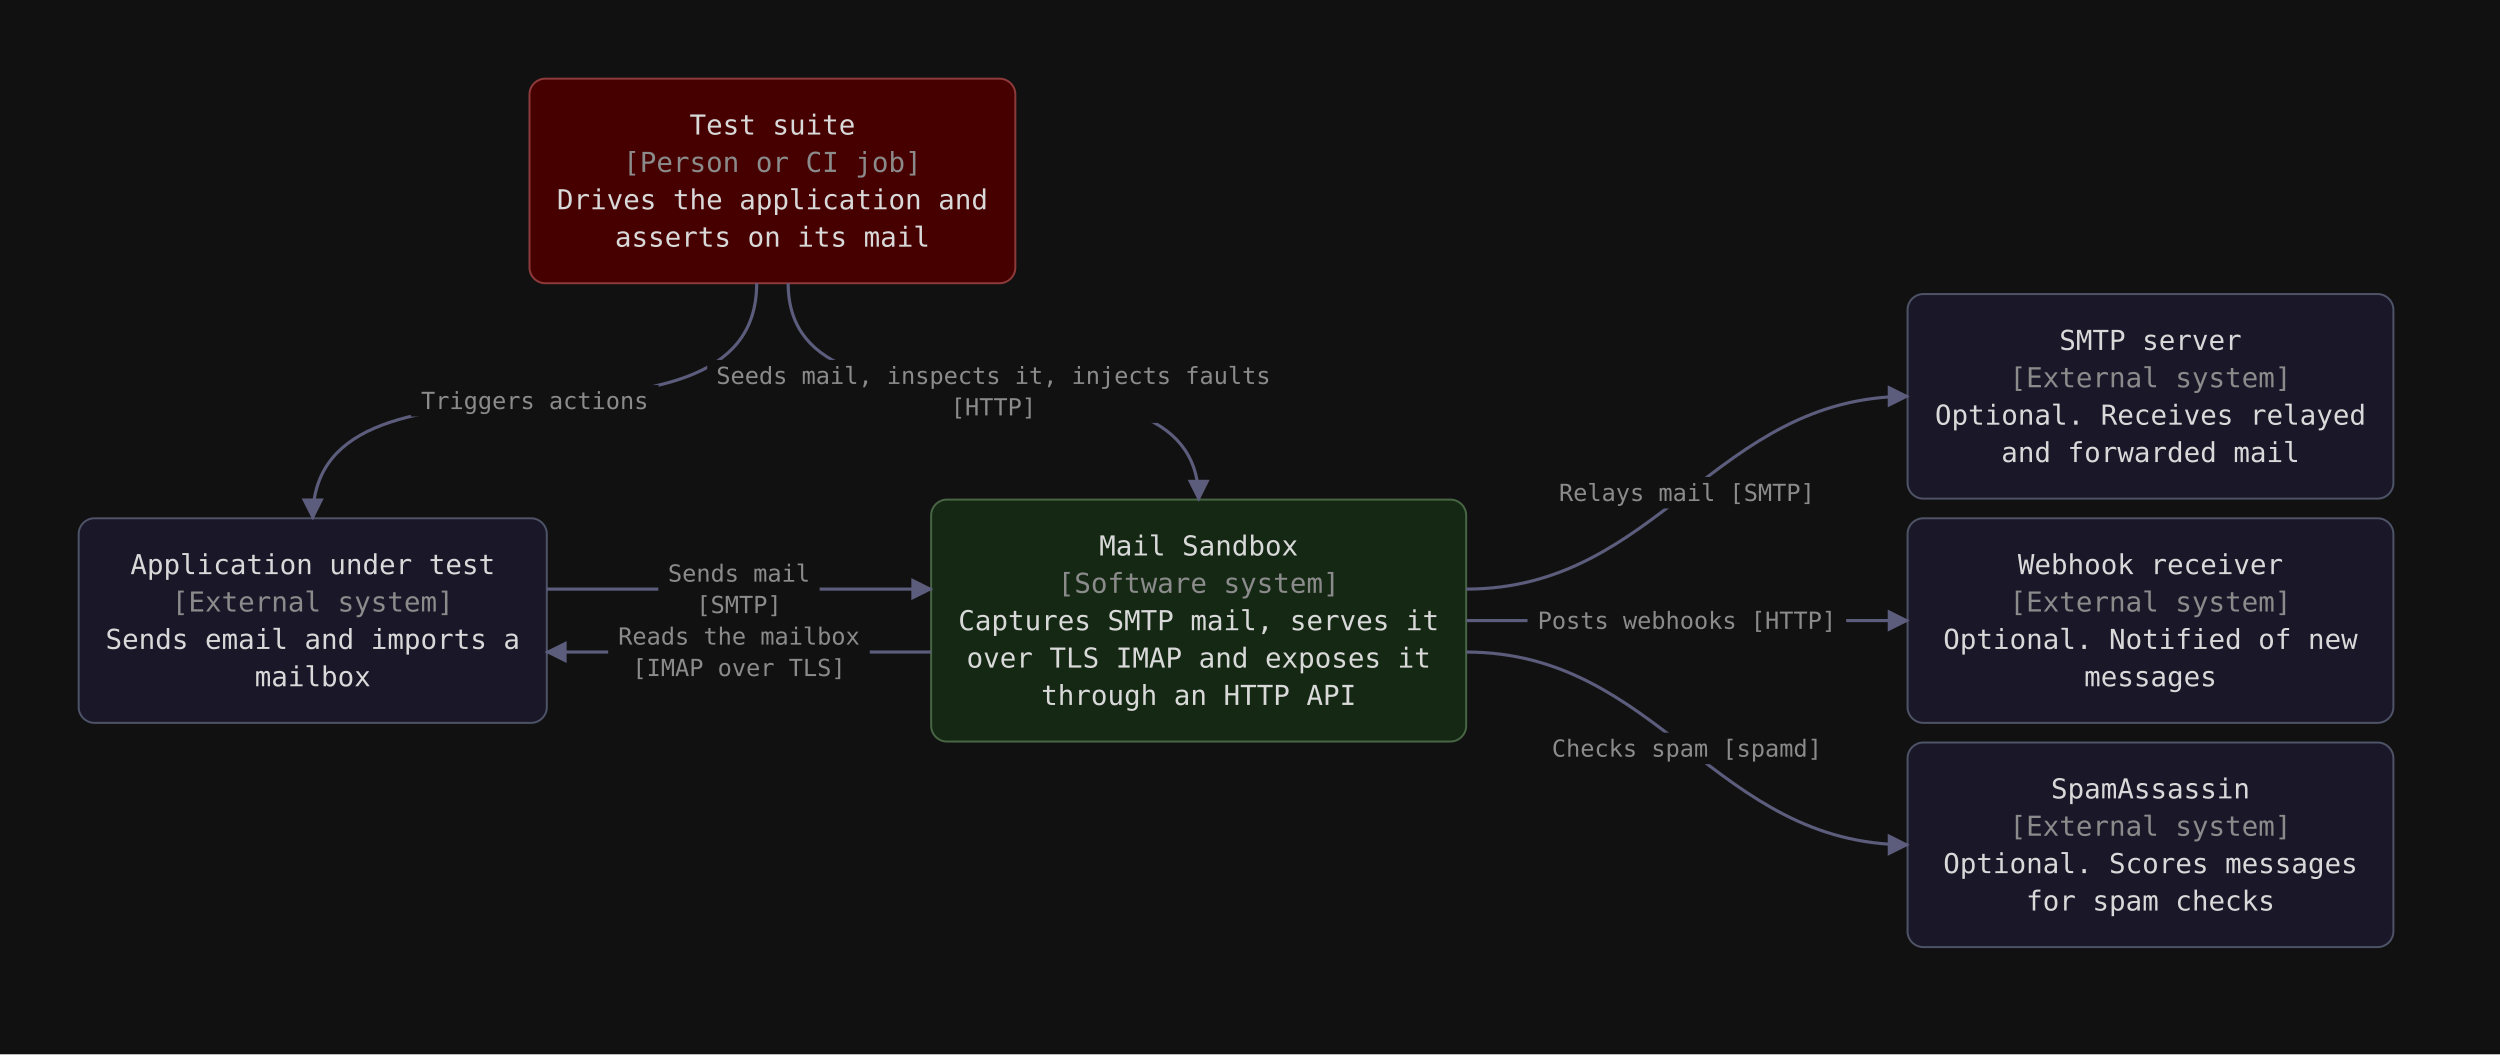
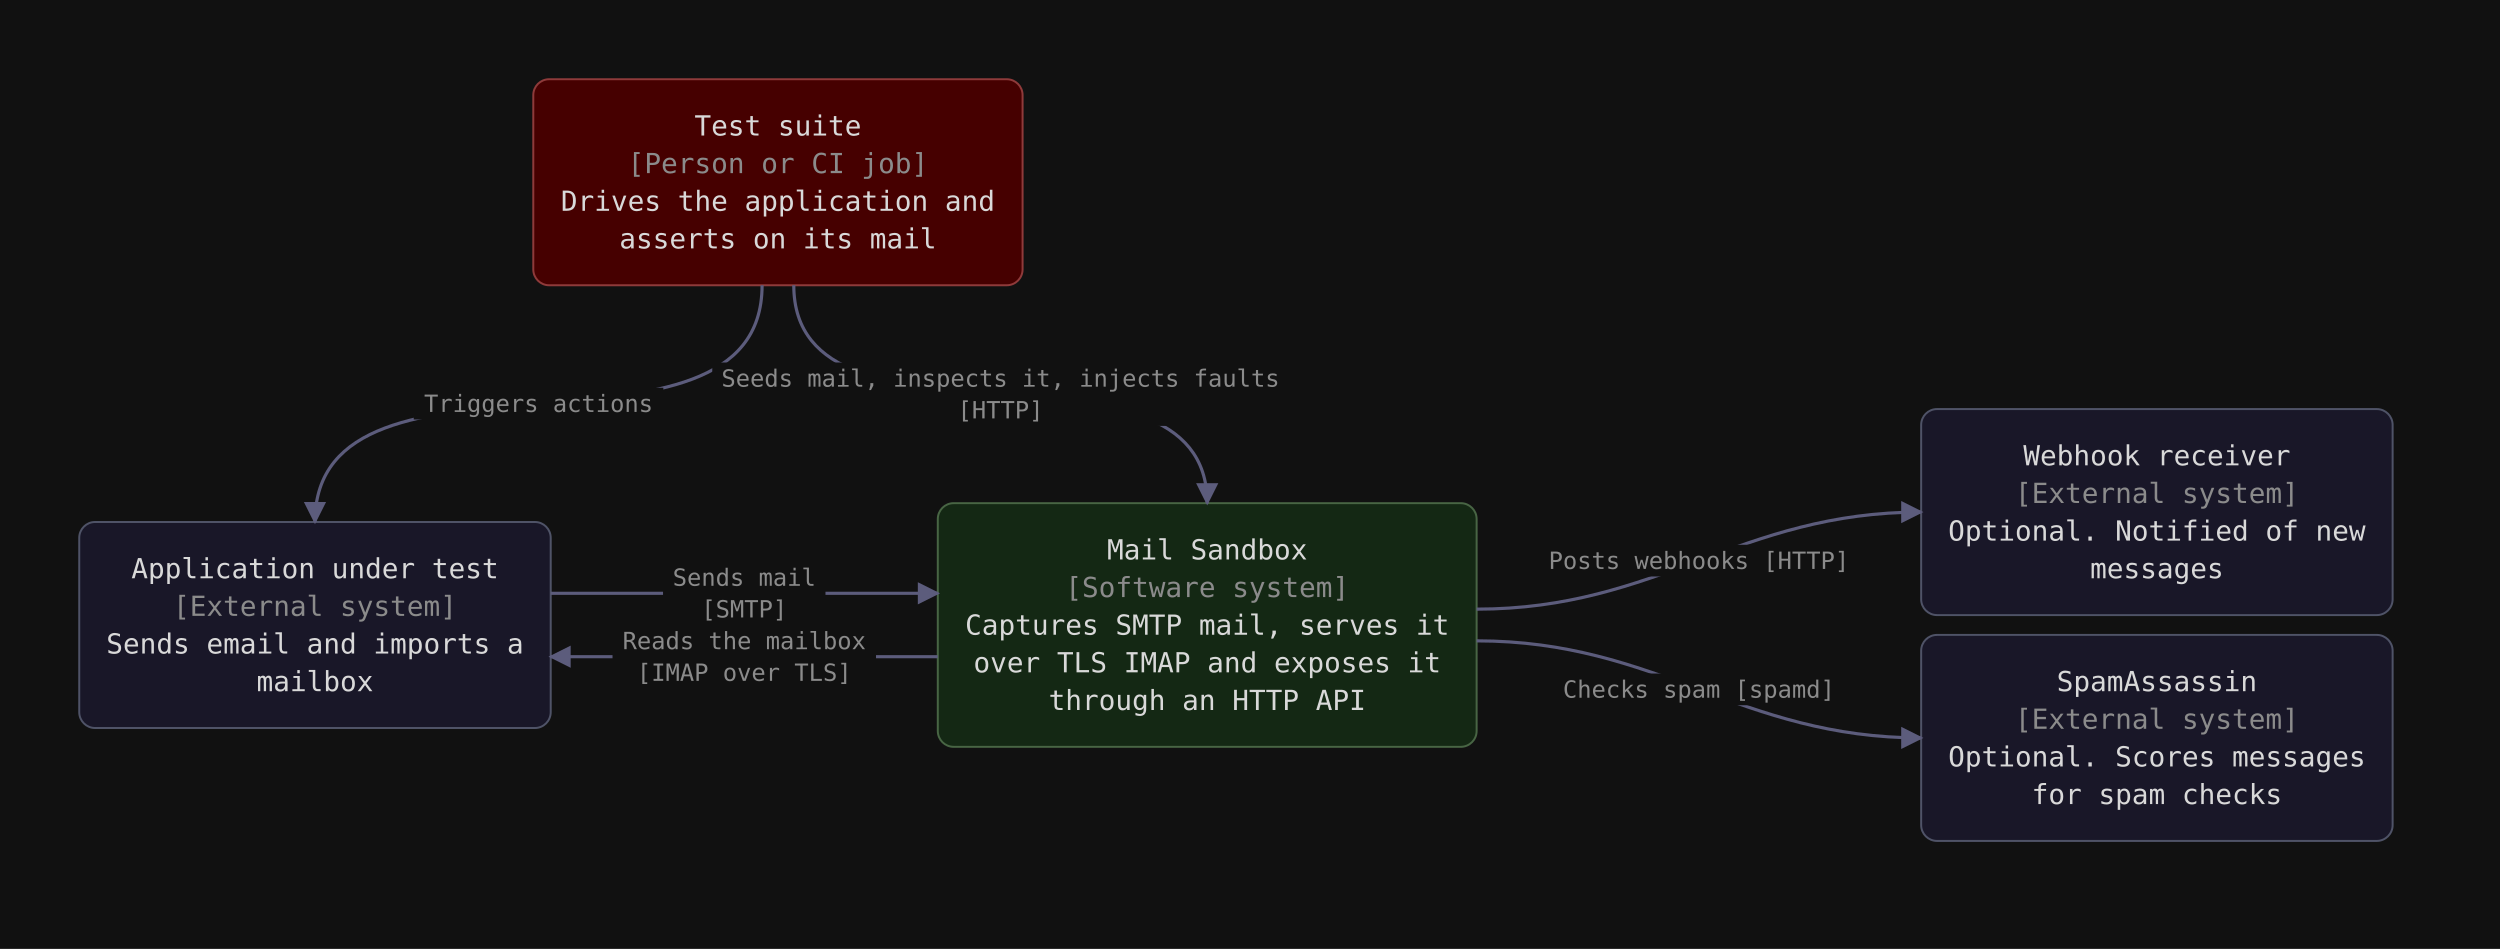
- <svg xmlns="http://www.w3.org/2000/svg" width="1271" height="536" viewBox="0 0 1271 536" font-family="'DejaVu Sans Mono', 'Menlo', 'Consolas', 'Liberation Mono', 'Courier New', monospace" font-size="14px">
+ <svg xmlns="http://www.w3.org/2000/svg" width="1262" height="479" viewBox="0 0 1262 479" font-family="'DejaVu Sans Mono', 'Menlo', 'Consolas', 'Liberation Mono', 'Courier New', monospace" font-size="14px">
  <defs>
    <marker id="arrow-5c5c7c" viewBox="0 0 10 10" refX="9" refY="5" markerWidth="7" markerHeight="7" orient="auto-start-reverse">
      <path d="M 0 0 L 10 5 L 0 10 z" fill="#5c5c7c" />
    </marker>
    <marker id="arrow-5c5c7c-back" viewBox="0 0 10 10" refX="9" refY="5" markerWidth="7" markerHeight="7" orient="auto-start-reverse">
      <path d="M 0 0 L 10 5 L 0 10 z" fill="#5c5c7c" />
    </marker>
  </defs>
-   <rect x="0" y="0" width="1271" height="536" fill="#111111" />
+   <rect x="0" y="0" width="1262" height="479" fill="#111111" />
  <path d="M481.4 254 H737.4 a8 8 0 0 1 8 8 V369 a8 8 0 0 1 -8 8 H481.4 a8 8 0 0 1 -8 -8 V262 a8 8 0 0 1 8 -8 Z" fill="#142814" stroke="#486544" />
  <text x="609.4" y="282.4" fill="#d9d9d9" text-anchor="middle">Mail Sandbox</text>
  <text x="609.4" y="301.4" fill="#8b8b8b" text-anchor="middle">[Software system]</text>
  <text x="609.4" y="320.4" fill="#d9d9d9" text-anchor="middle">Captures SMTP mail, serves it</text>
  <text x="609.4" y="339.4" fill="#d9d9d9" text-anchor="middle">over TLS IMAP and exposes it</text>
  <text x="609.4" y="358.4" fill="#d9d9d9" text-anchor="middle">through an HTTP API</text>
  <path d="M48 263.5 H270 a8 8 0 0 1 8 8 V359.5 a8 8 0 0 1 -8 8 H48 a8 8 0 0 1 -8 -8 V271.5 a8 8 0 0 1 8 -8 Z" fill="#191728" stroke="#4f5367" />
  <text x="159" y="291.9" fill="#d9d9d9" text-anchor="middle">Application under test</text>
  <text x="159" y="310.9" fill="#8b8b8b" text-anchor="middle">[External system]</text>
  <text x="159" y="329.9" fill="#d9d9d9" text-anchor="middle">Sends email and imports a</text>
  <text x="159" y="348.9" fill="#d9d9d9" text-anchor="middle">mailbox</text>
  <path d="M277.2 40 H508.2 a8 8 0 0 1 8 8 V136 a8 8 0 0 1 -8 8 H277.2 a8 8 0 0 1 -8 -8 V48 a8 8 0 0 1 8 -8 Z" fill="#460000" stroke="#8f3a3a" />
  <text x="392.7" y="68.4" fill="#d9d9d9" text-anchor="middle">Test suite</text>
  <text x="392.7" y="87.4" fill="#8b8b8b" text-anchor="middle">[Person or CI job]</text>
  <text x="392.7" y="106.4" fill="#d9d9d9" text-anchor="middle">Drives the application and</text>
  <text x="392.7" y="125.4" fill="#d9d9d9" text-anchor="middle">asserts on its mail</text>
-   <path d="M963.8 135.5 H1222.8 a8 8 0 0 1 8 8 V487.5 a8 8 0 0 1 -8 8 H963.8 a8 8 0 0 1 -8 -8 V143.5 a8 8 0 0 1 8 -8 Z" fill="none" stroke="none" />
-   <path d="M977.8 149.5 H1208.8 a8 8 0 0 1 8 8 V245.5 a8 8 0 0 1 -8 8 H977.8 a8 8 0 0 1 -8 -8 V157.5 a8 8 0 0 1 8 -8 Z" fill="#191728" stroke="#4f5367" />
-   <text x="1093.3" y="177.9" fill="#d9d9d9" text-anchor="middle">SMTP server</text>
-   <text x="1093.3" y="196.9" fill="#8b8b8b" text-anchor="middle">[External system]</text>
-   <text x="1093.3" y="215.9" fill="#d9d9d9" text-anchor="middle">Optional. Receives relayed</text>
-   <text x="1093.3" y="234.9" fill="#d9d9d9" text-anchor="middle">and forwarded mail</text>
-   <path d="M977.8 263.5 H1208.8 a8 8 0 0 1 8 8 V359.5 a8 8 0 0 1 -8 8 H977.8 a8 8 0 0 1 -8 -8 V271.5 a8 8 0 0 1 8 -8 Z" fill="#191728" stroke="#4f5367" />
-   <text x="1093.3" y="291.9" fill="#d9d9d9" text-anchor="middle">Webhook receiver</text>
-   <text x="1093.3" y="310.9" fill="#8b8b8b" text-anchor="middle">[External system]</text>
-   <text x="1093.3" y="329.9" fill="#d9d9d9" text-anchor="middle">Optional. Notified of new</text>
-   <text x="1093.3" y="348.9" fill="#d9d9d9" text-anchor="middle">messages</text>
-   <path d="M977.8 377.5 H1208.8 a8 8 0 0 1 8 8 V473.5 a8 8 0 0 1 -8 8 H977.8 a8 8 0 0 1 -8 -8 V385.5 a8 8 0 0 1 8 -8 Z" fill="#191728" stroke="#4f5367" />
-   <text x="1093.3" y="405.9" fill="#d9d9d9" text-anchor="middle">SpamAssassin</text>
-   <text x="1093.3" y="424.9" fill="#8b8b8b" text-anchor="middle">[External system]</text>
-   <text x="1093.3" y="443.9" fill="#d9d9d9" text-anchor="middle">Optional. Scores messages</text>
-   <text x="1093.3" y="462.9" fill="#d9d9d9" text-anchor="middle">for spam checks</text>
+   <path d="M963.8 192.5 H1213.8 a8 8 0 0 1 8 8 V430.5 a8 8 0 0 1 -8 8 H963.8 a8 8 0 0 1 -8 -8 V200.5 a8 8 0 0 1 8 -8 Z" fill="none" stroke="none" />
+   <path d="M977.8 206.5 H1199.8 a8 8 0 0 1 8 8 V302.5 a8 8 0 0 1 -8 8 H977.8 a8 8 0 0 1 -8 -8 V214.5 a8 8 0 0 1 8 -8 Z" fill="#191728" stroke="#4f5367" />
+   <text x="1088.8" y="234.9" fill="#d9d9d9" text-anchor="middle">Webhook receiver</text>
+   <text x="1088.8" y="253.9" fill="#8b8b8b" text-anchor="middle">[External system]</text>
+   <text x="1088.8" y="272.9" fill="#d9d9d9" text-anchor="middle">Optional. Notified of new</text>
+   <text x="1088.8" y="291.9" fill="#d9d9d9" text-anchor="middle">messages</text>
+   <path d="M977.8 320.5 H1199.8 a8 8 0 0 1 8 8 V416.5 a8 8 0 0 1 -8 8 H977.8 a8 8 0 0 1 -8 -8 V328.5 a8 8 0 0 1 8 -8 Z" fill="#191728" stroke="#4f5367" />
+   <text x="1088.8" y="348.9" fill="#d9d9d9" text-anchor="middle">SpamAssassin</text>
+   <text x="1088.8" y="367.9" fill="#8b8b8b" text-anchor="middle">[External system]</text>
+   <text x="1088.8" y="386.9" fill="#d9d9d9" text-anchor="middle">Optional. Scores messages</text>
+   <text x="1088.8" y="405.9" fill="#d9d9d9" text-anchor="middle">for spam checks</text>
  <path d="M 384.7 144 C 384.7 246.15, 159 161.35, 159 263.5" fill="none" stroke="#5c5c7c" stroke-width="1.6" marker-end="url(#arrow-5c5c7c)" />
  <rect x="208.85" y="195.75" width="126" height="16" fill="#111111" />
  <g font-size="12px">
    <text x="271.85" y="207.95" fill="#8b8b8b" text-anchor="middle">Triggers actions</text>
  </g>
  <path d="M 400.7 144 C 400.7 238.37, 609.4 159.63, 609.4 254" fill="none" stroke="#5c5c7c" stroke-width="1.6" marker-end="url(#arrow-5c5c7c)" />
  <rect x="359.55" y="183" width="291" height="32" fill="#111111" />
  <g font-size="12px">
    <text x="505.05" y="195.2" fill="#8b8b8b" text-anchor="middle">Seeds mail, inspects it, injects faults</text>
    <text x="505.05" y="211.2" fill="#8b8b8b" text-anchor="middle">[HTTP]</text>
  </g>
  <path d="M 278 299.5 C 356.16 299.5, 395.24 299.5, 473.4 299.5" fill="none" stroke="#5c5c7c" stroke-width="1.6" marker-end="url(#arrow-5c5c7c)" />
  <rect x="334.7" y="283.5" width="82" height="32" fill="#111111" />
  <g font-size="12px">
    <text x="375.7" y="295.7" fill="#8b8b8b" text-anchor="middle">Sends mail</text>
    <text x="375.7" y="311.7" fill="#8b8b8b" text-anchor="middle">[SMTP]</text>
  </g>
  <path d="M 473.4 331.5 C 395.24 331.5, 356.16 331.5, 278 331.5" fill="none" stroke="#5c5c7c" stroke-width="1.6" marker-end="url(#arrow-5c5c7c)" />
  <rect x="309.2" y="315.5" width="133" height="32" fill="#111111" />
  <g font-size="12px">
    <text x="375.7" y="327.7" fill="#8b8b8b" text-anchor="middle">Reads the mailbox</text>
    <text x="375.7" y="343.7" fill="#8b8b8b" text-anchor="middle">[IMAP over TLS]</text>
  </g>
-   <path d="M 745.4 299.5 C 843.35 299.5, 871.85 201.5, 969.8 201.5" fill="none" stroke="#5c5c7c" stroke-width="1.6" marker-end="url(#arrow-5c5c7c)" />
-   <rect x="787.6" y="242.5" width="140" height="16" fill="#111111" />
+   <path d="M 745.4 307.5 C 837.28 307.5, 877.92 258.5, 969.8 258.5" fill="none" stroke="#5c5c7c" stroke-width="1.6" marker-end="url(#arrow-5c5c7c)" />
+   <rect x="776.6" y="275" width="162" height="16" fill="#111111" />
  <g font-size="12px">
-     <text x="857.6" y="254.7" fill="#8b8b8b" text-anchor="middle">Relays mail [SMTP]</text>
+     <text x="857.6" y="287.2" fill="#8b8b8b" text-anchor="middle">Posts webhooks [HTTP]</text>
  </g>
-   <path d="M 745.4 315.5 C 835.16 315.5, 880.04 315.5, 969.8 315.5" fill="none" stroke="#5c5c7c" stroke-width="1.6" marker-end="url(#arrow-5c5c7c)" />
-   <rect x="776.6" y="307.5" width="162" height="16" fill="#111111" />
+   <path d="M 745.4 323.5 C 837.28 323.5, 877.92 372.5, 969.8 372.5" fill="none" stroke="#5c5c7c" stroke-width="1.6" marker-end="url(#arrow-5c5c7c)" />
+   <rect x="784.1" y="340" width="147" height="16" fill="#111111" />
  <g font-size="12px">
-     <text x="857.6" y="319.7" fill="#8b8b8b" text-anchor="middle">Posts webhooks [HTTP]</text>
-   </g>
-   <path d="M 745.4 331.5 C 843.35 331.5, 871.85 429.5, 969.8 429.5" fill="none" stroke="#5c5c7c" stroke-width="1.6" marker-end="url(#arrow-5c5c7c)" />
-   <rect x="784.1" y="372.5" width="147" height="16" fill="#111111" />
-   <g font-size="12px">
-     <text x="857.6" y="384.7" fill="#8b8b8b" text-anchor="middle">Checks spam [spamd]</text>
+     <text x="857.6" y="352.2" fill="#8b8b8b" text-anchor="middle">Checks spam [spamd]</text>
  </g>
</svg>
